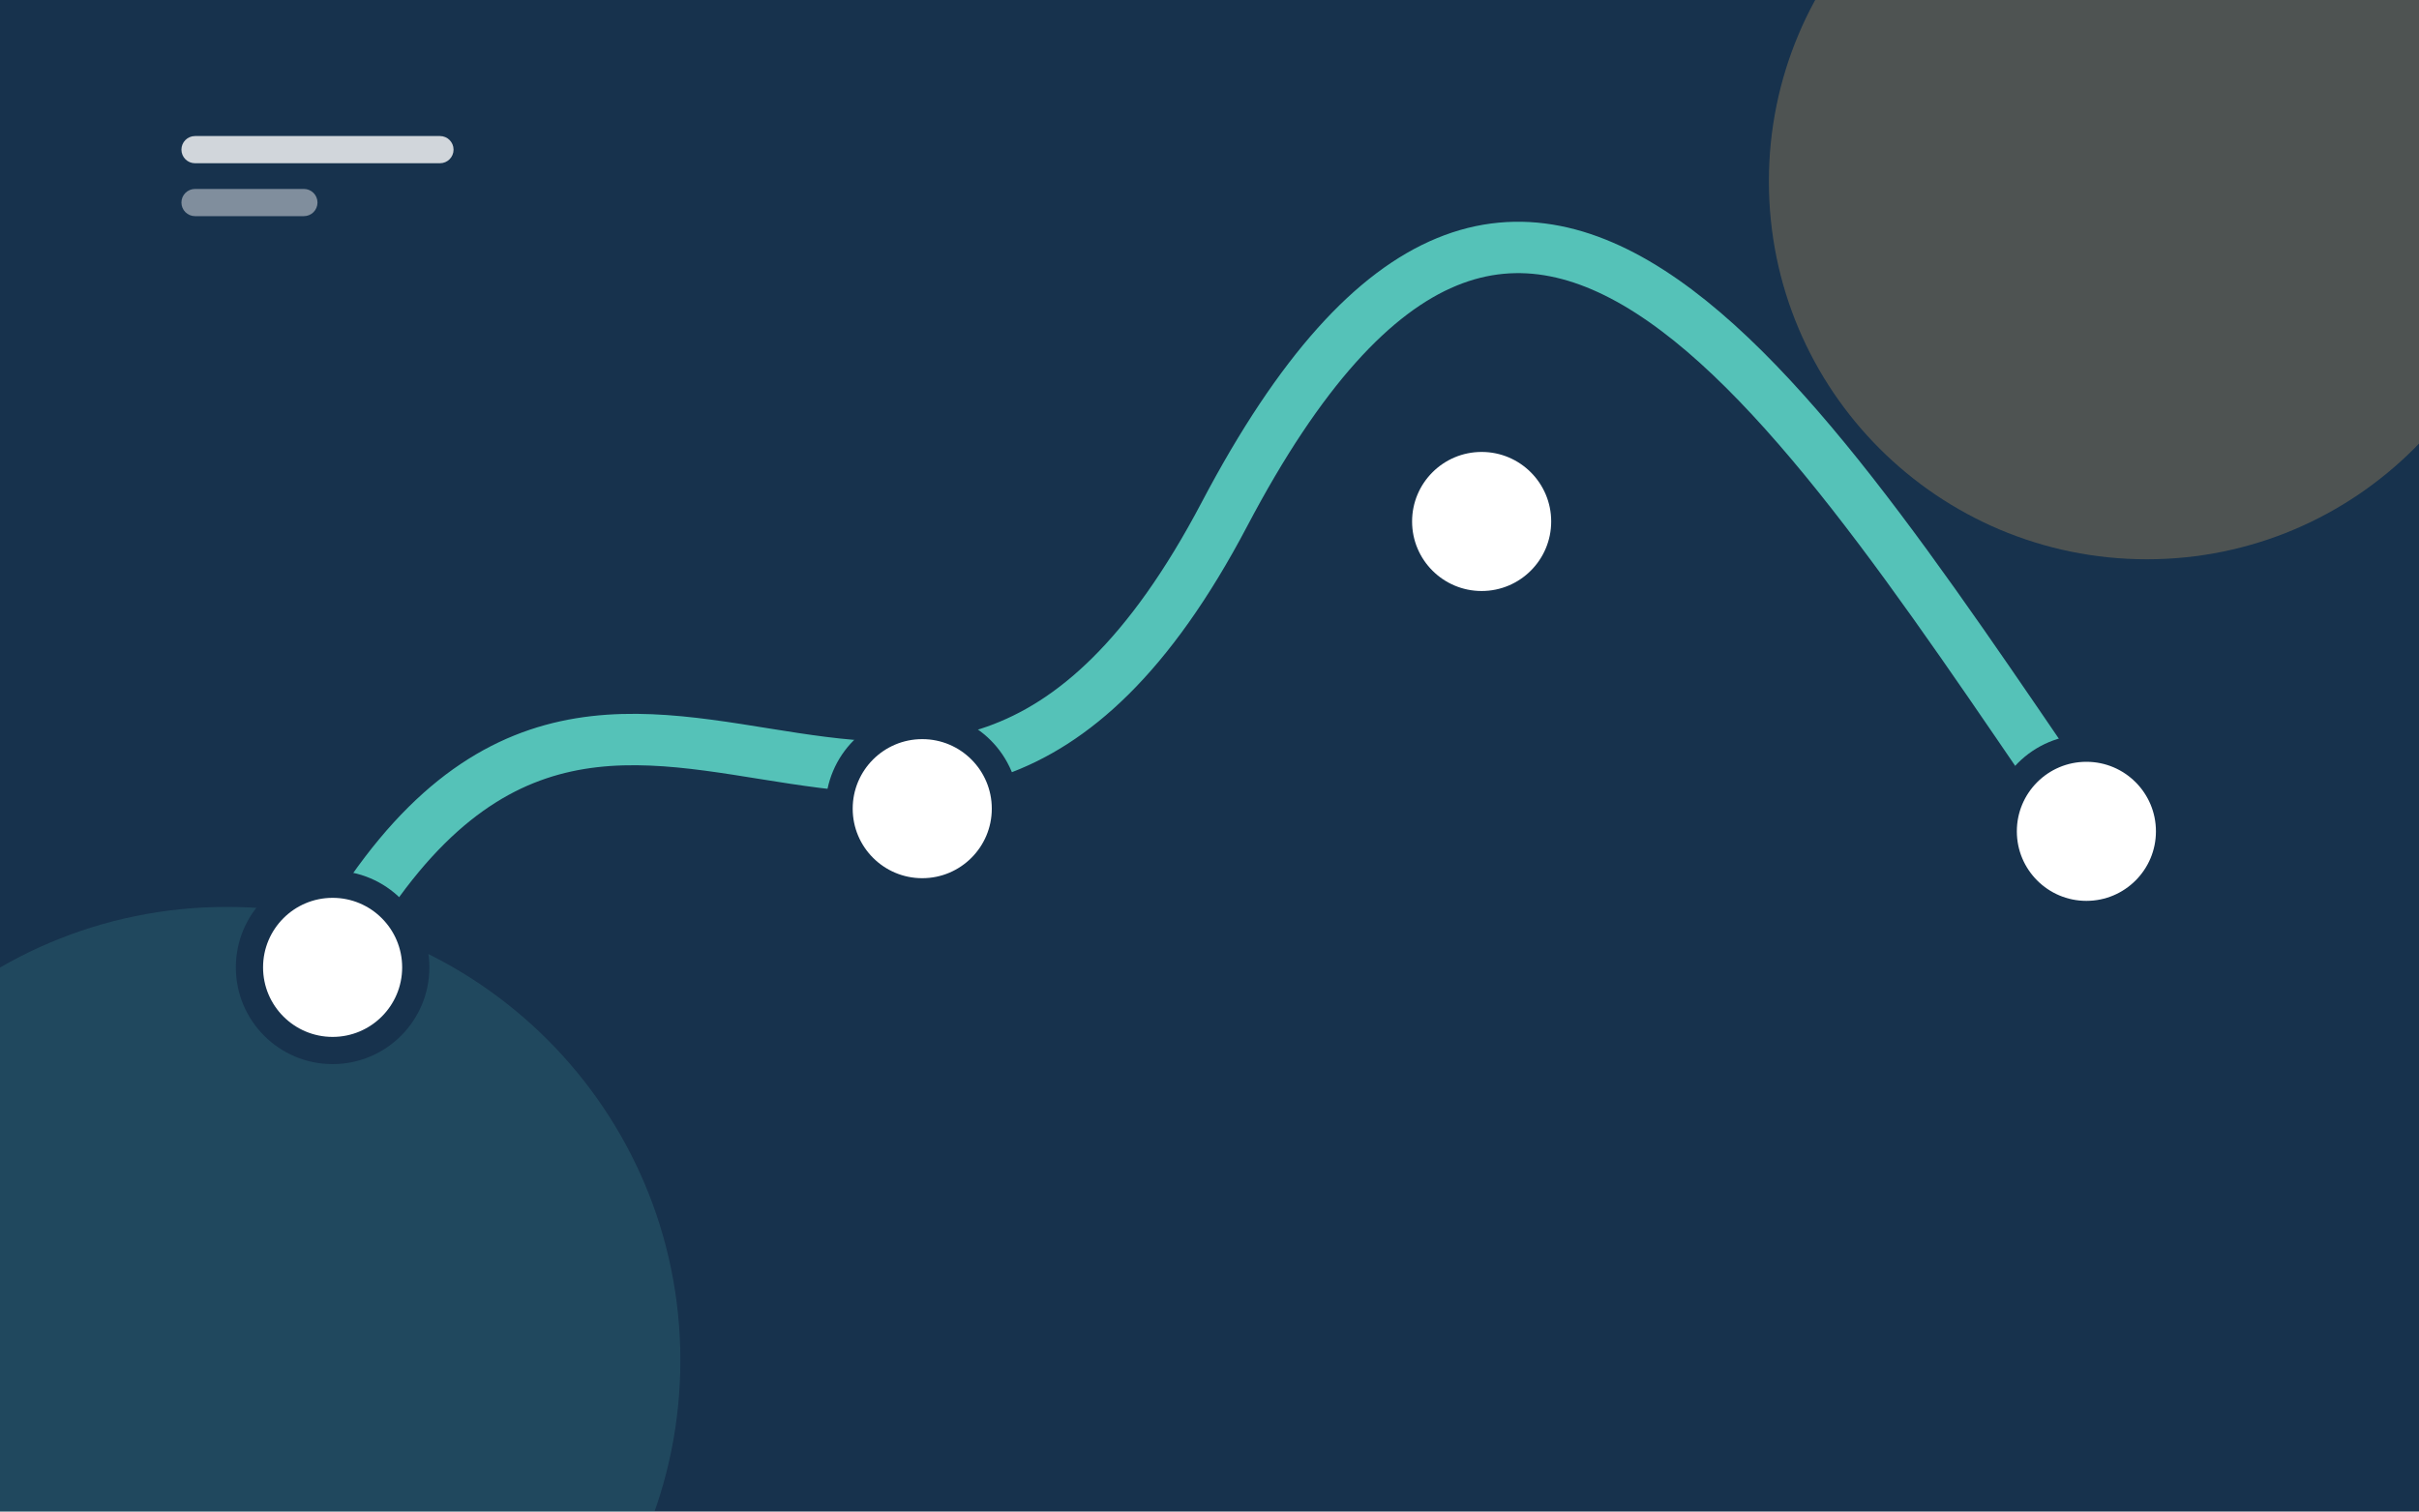
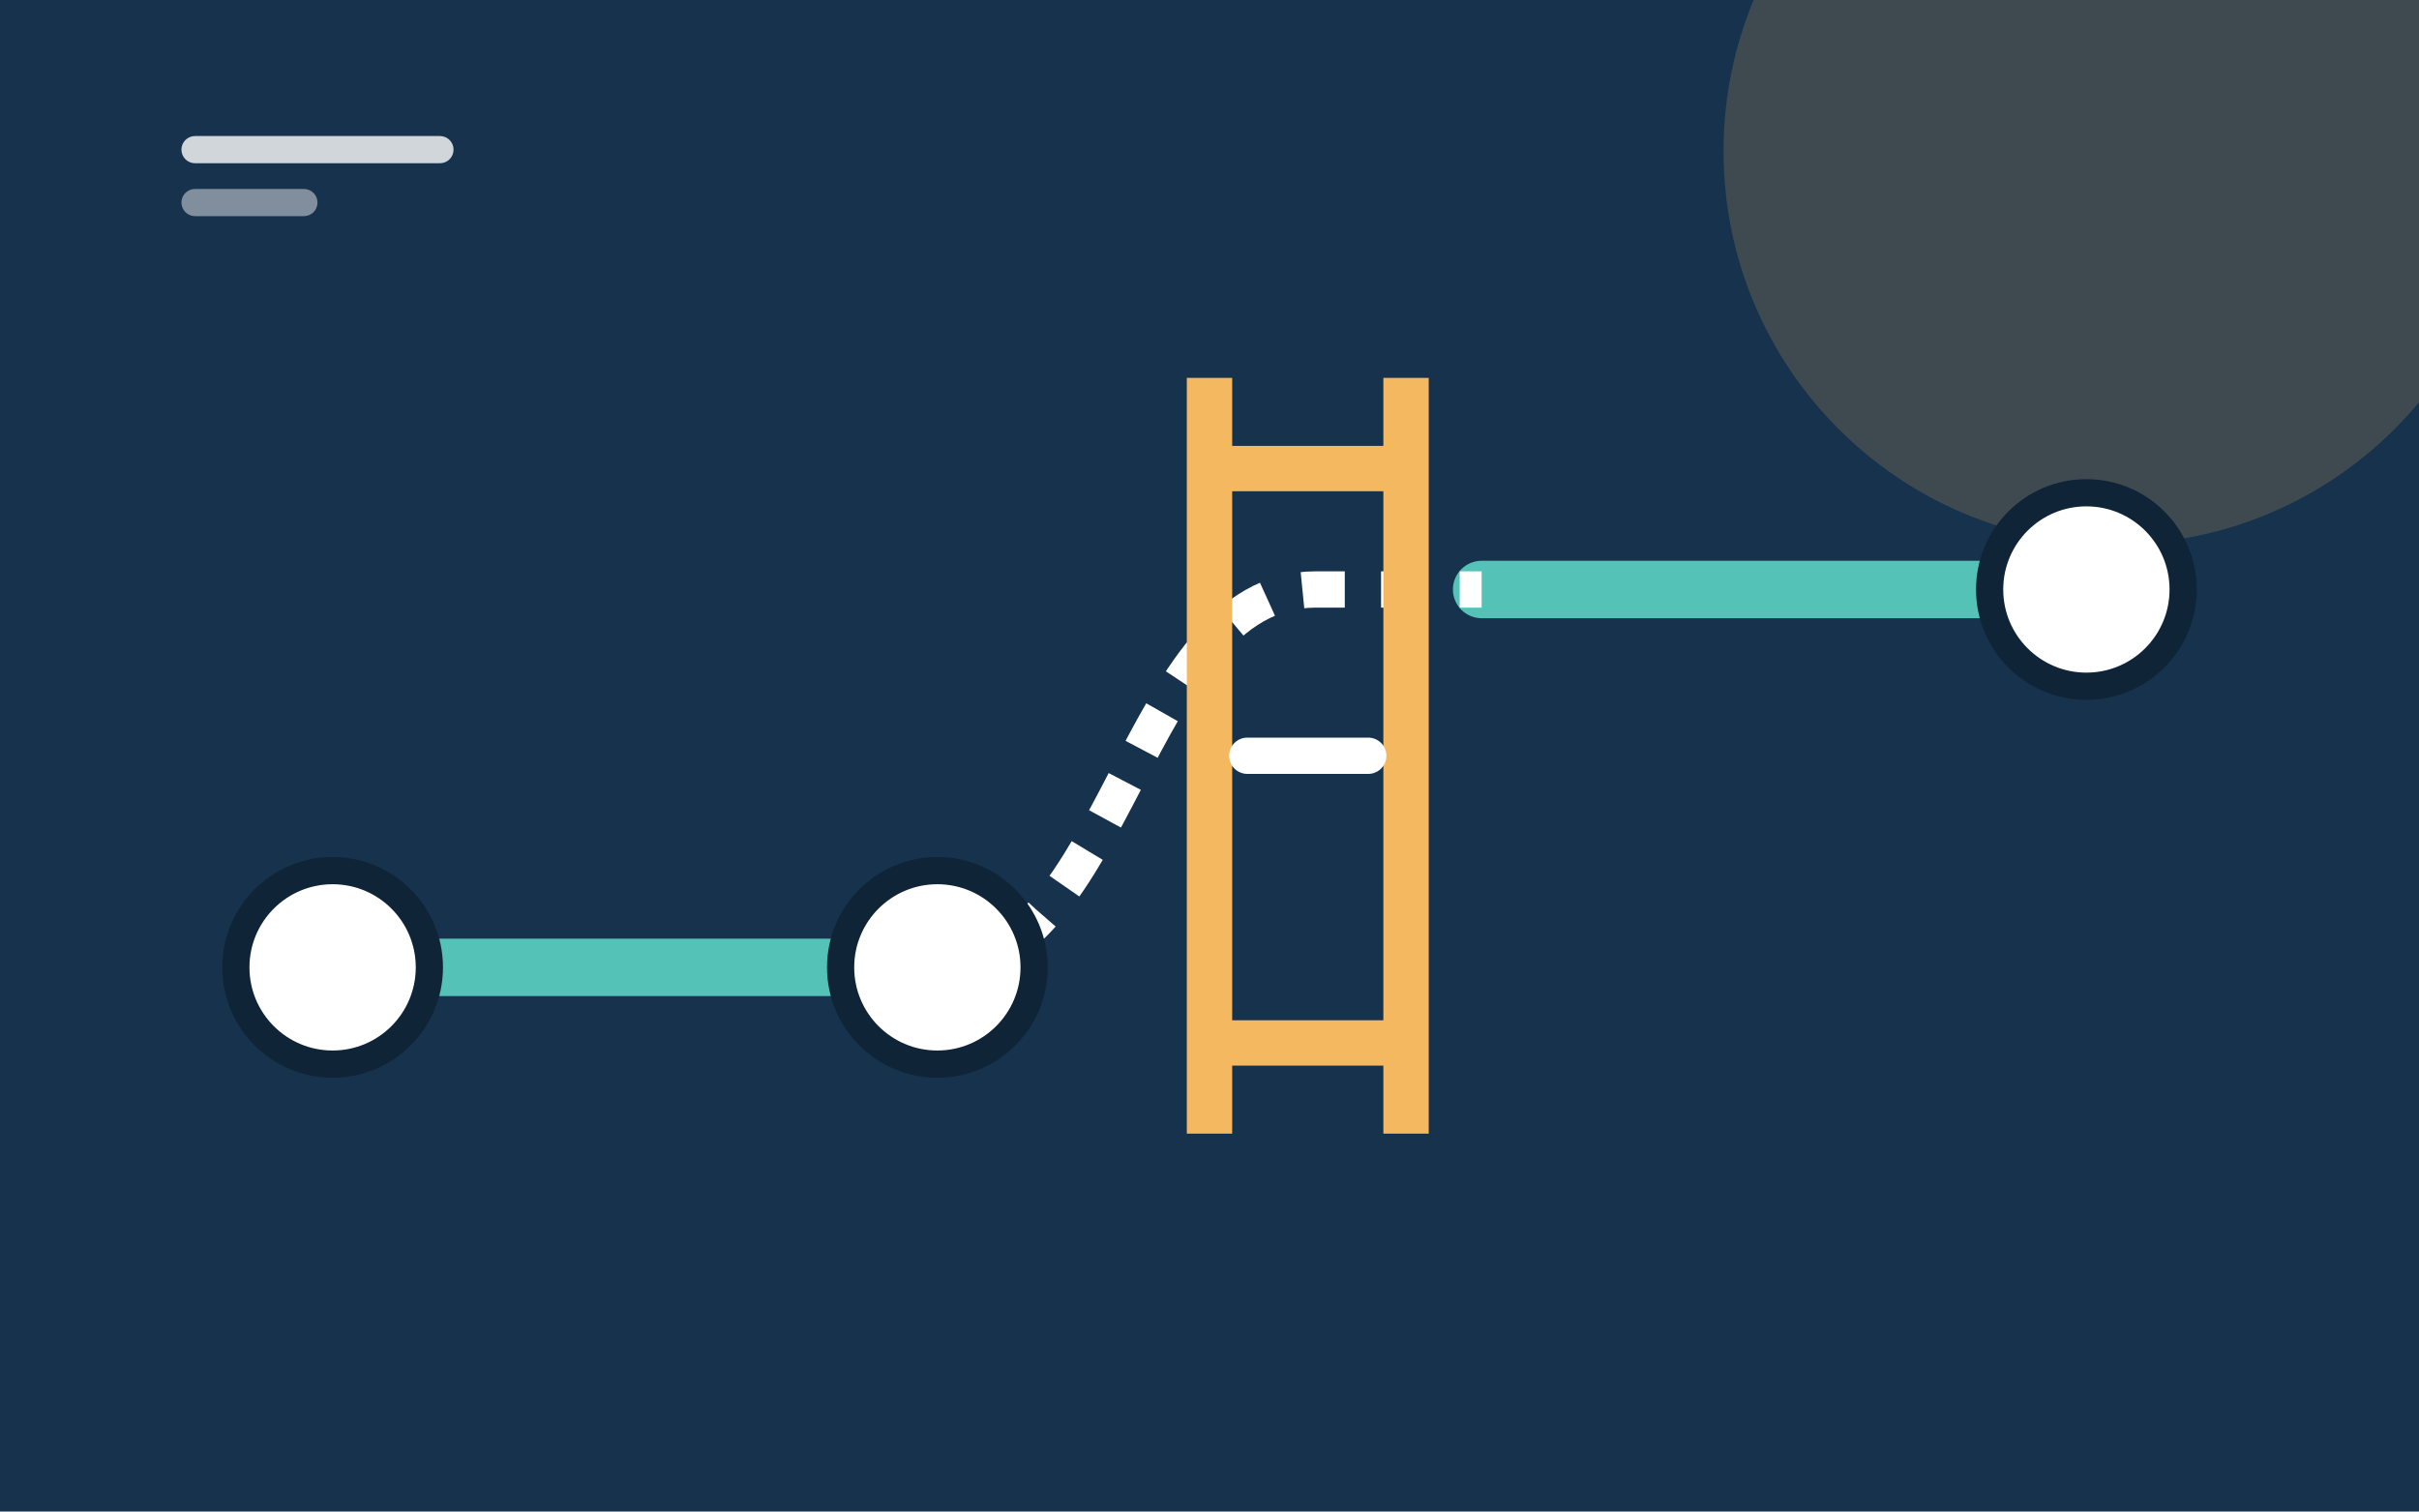
<svg xmlns="http://www.w3.org/2000/svg" width="1600" height="1000" viewBox="0 0 1600 1000">
  <rect width="1600" height="1000" fill="#17324d" />
-   <circle cx="1420" cy="120" r="250" fill="#f4b860" opacity=".25" />
-   <circle cx="150" cy="900" r="300" fill="#55c2b8" opacity=".16" />
-   <path d="M210 650 C400 280 610 720 810 340 S1190 270 1390 560" fill="none" stroke="#55c2b8" stroke-width="34" stroke-linecap="round" />
-   <g fill="#fff" stroke="#17324d" stroke-width="18">
-     <circle cx="220" cy="640" r="55" />
-     <circle cx="610" cy="535" r="55" />
-     <circle cx="980" cy="345" r="55" />
-     <circle cx="1380" cy="550" r="55" />
+   <circle cx="1400" cy="100" r="260" fill="#f4b860" opacity=".18" />
+   <path d="M220 640H620" stroke="#55c2b8" stroke-width="38" stroke-linecap="round" />
+   <path d="M980 390h400" stroke="#55c2b8" stroke-width="38" stroke-linecap="round" />
+   <path d="M620 640c120 0 130-250 250-250h110" fill="none" stroke="#fff" stroke-width="24" stroke-dasharray="28 24" />
+   <g fill="#fff" stroke="#0f2436" stroke-width="18">
+     <circle cx="220" cy="640" r="64" />
+     <circle cx="620" cy="640" r="64" />
+     <circle cx="1380" cy="390" r="64" />
  </g>
+   <g stroke="#f4b860" stroke-width="30">
+     <path d="M800 250v500" />
+     <path d="M930 250v500" />
+     <path d="M800 310h130M800 690h130" />
+   </g>
+   <path d="M825 500h80" stroke="#fff" stroke-width="24" stroke-linecap="round" />
  <rect x="120" y="90" width="180" height="18" rx="9" fill="#fff" opacity=".8" />
  <rect x="120" y="125" width="90" height="18" rx="9" fill="#fff" opacity=".45" />
</svg>
